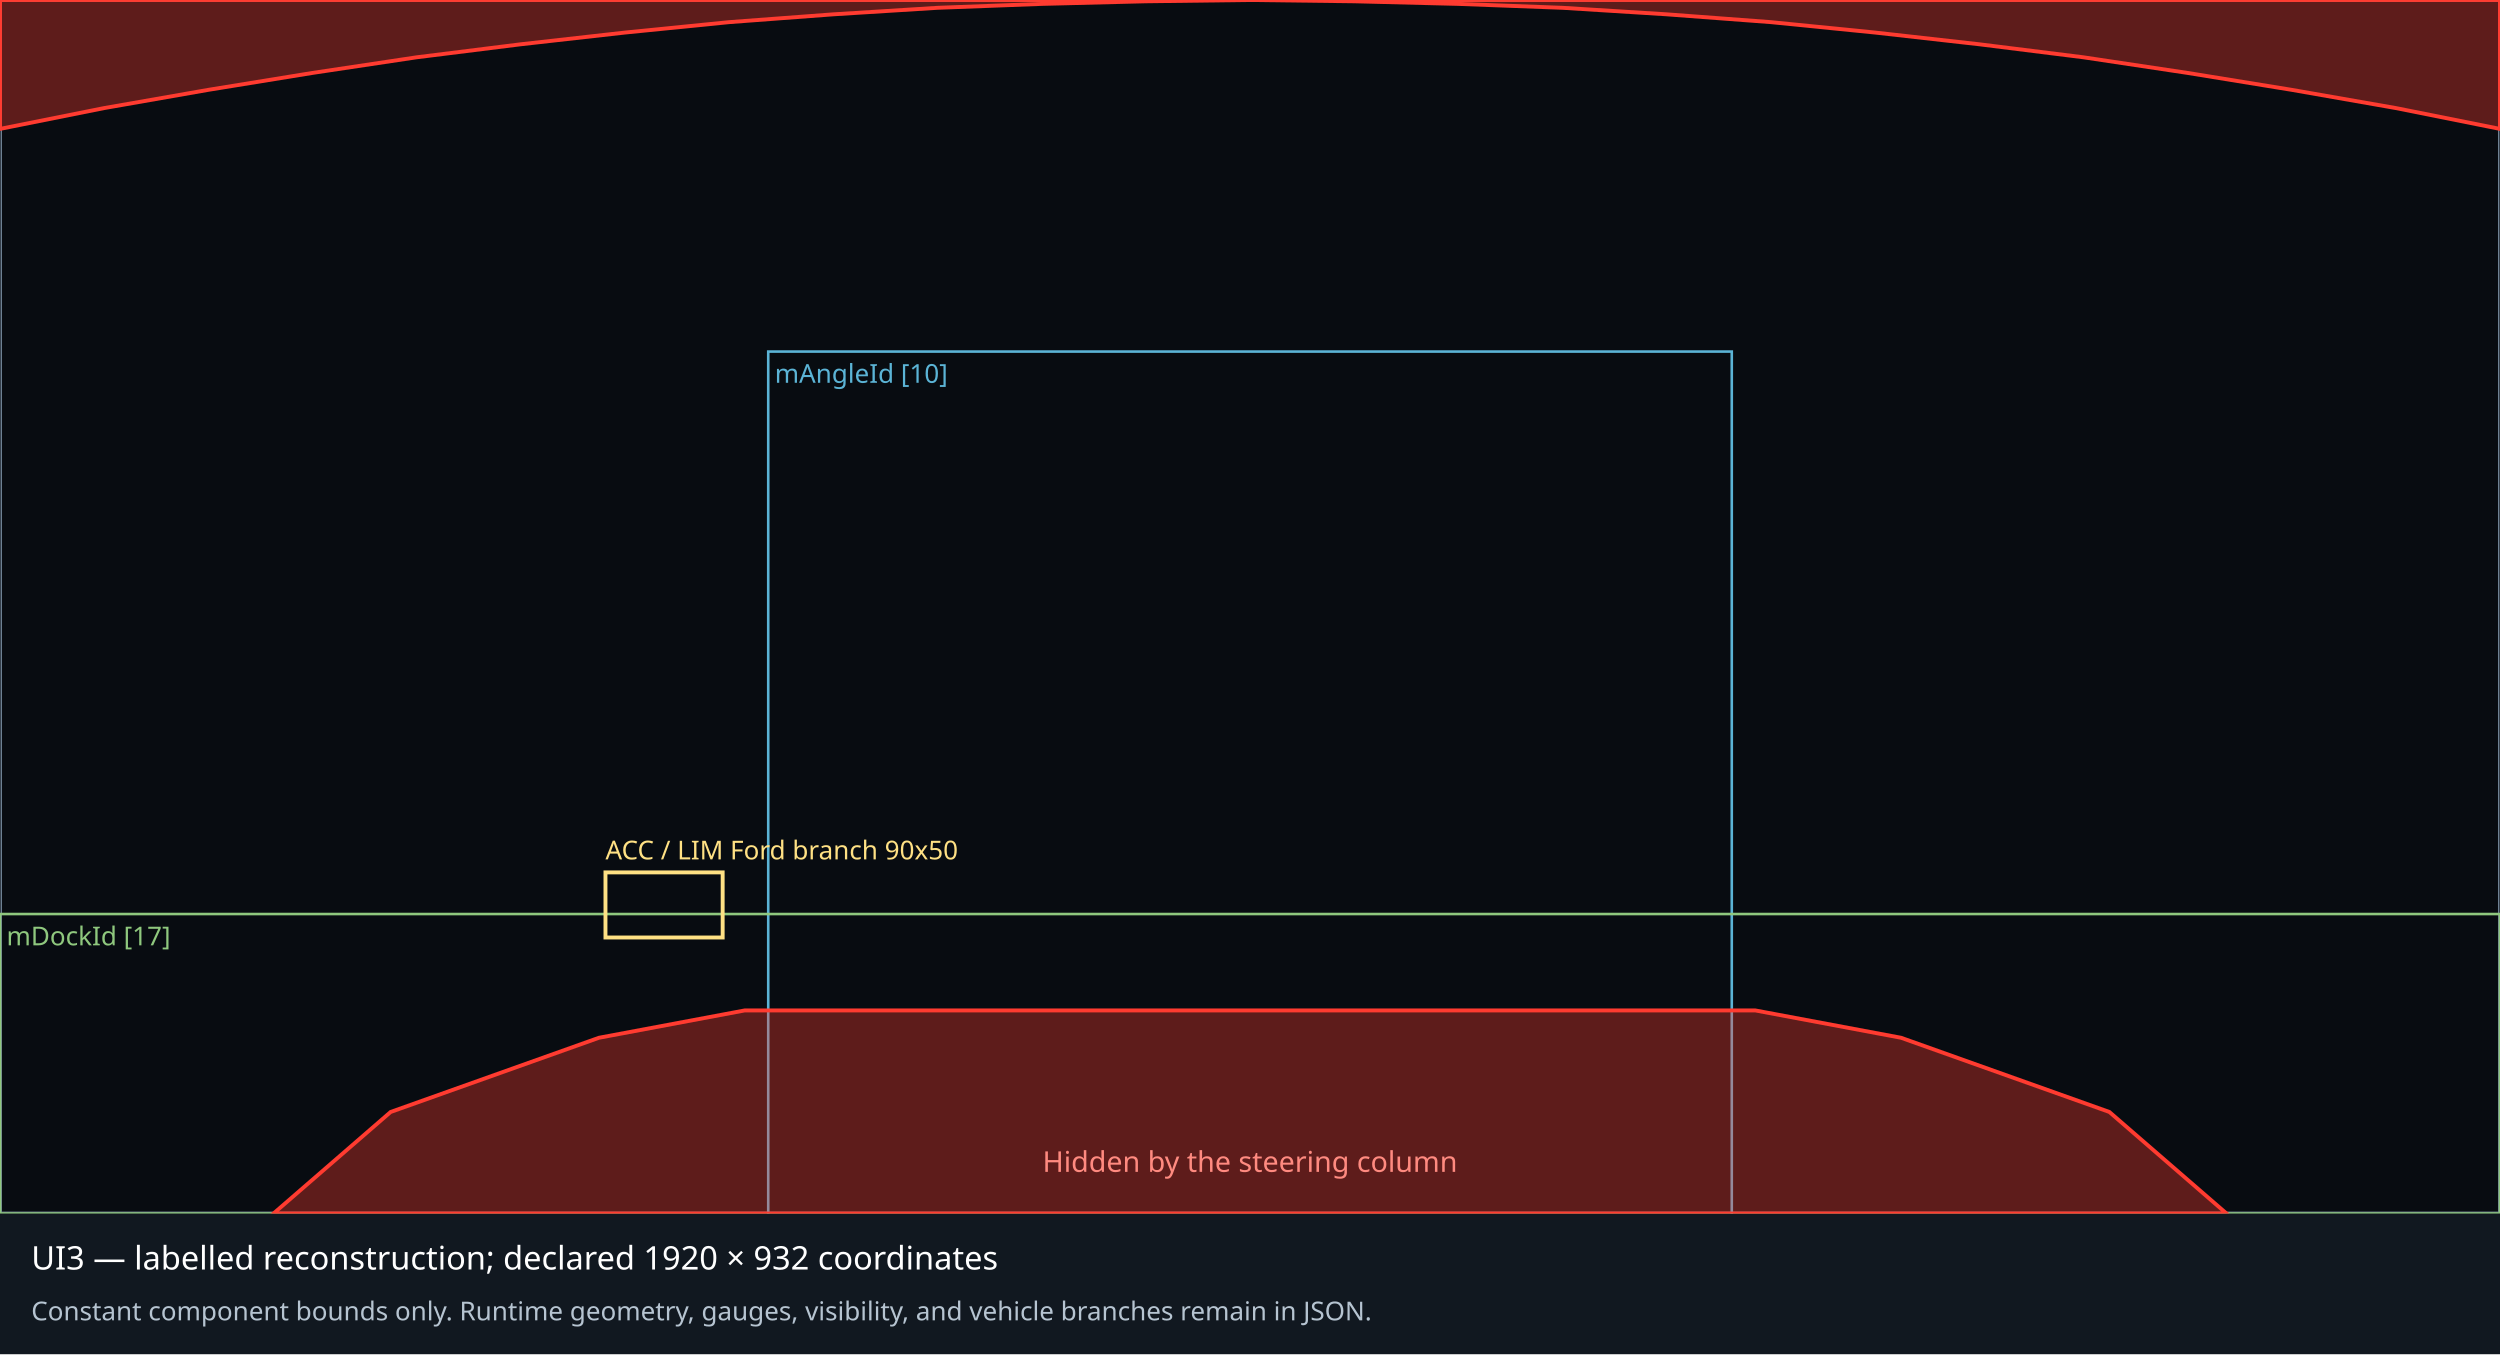
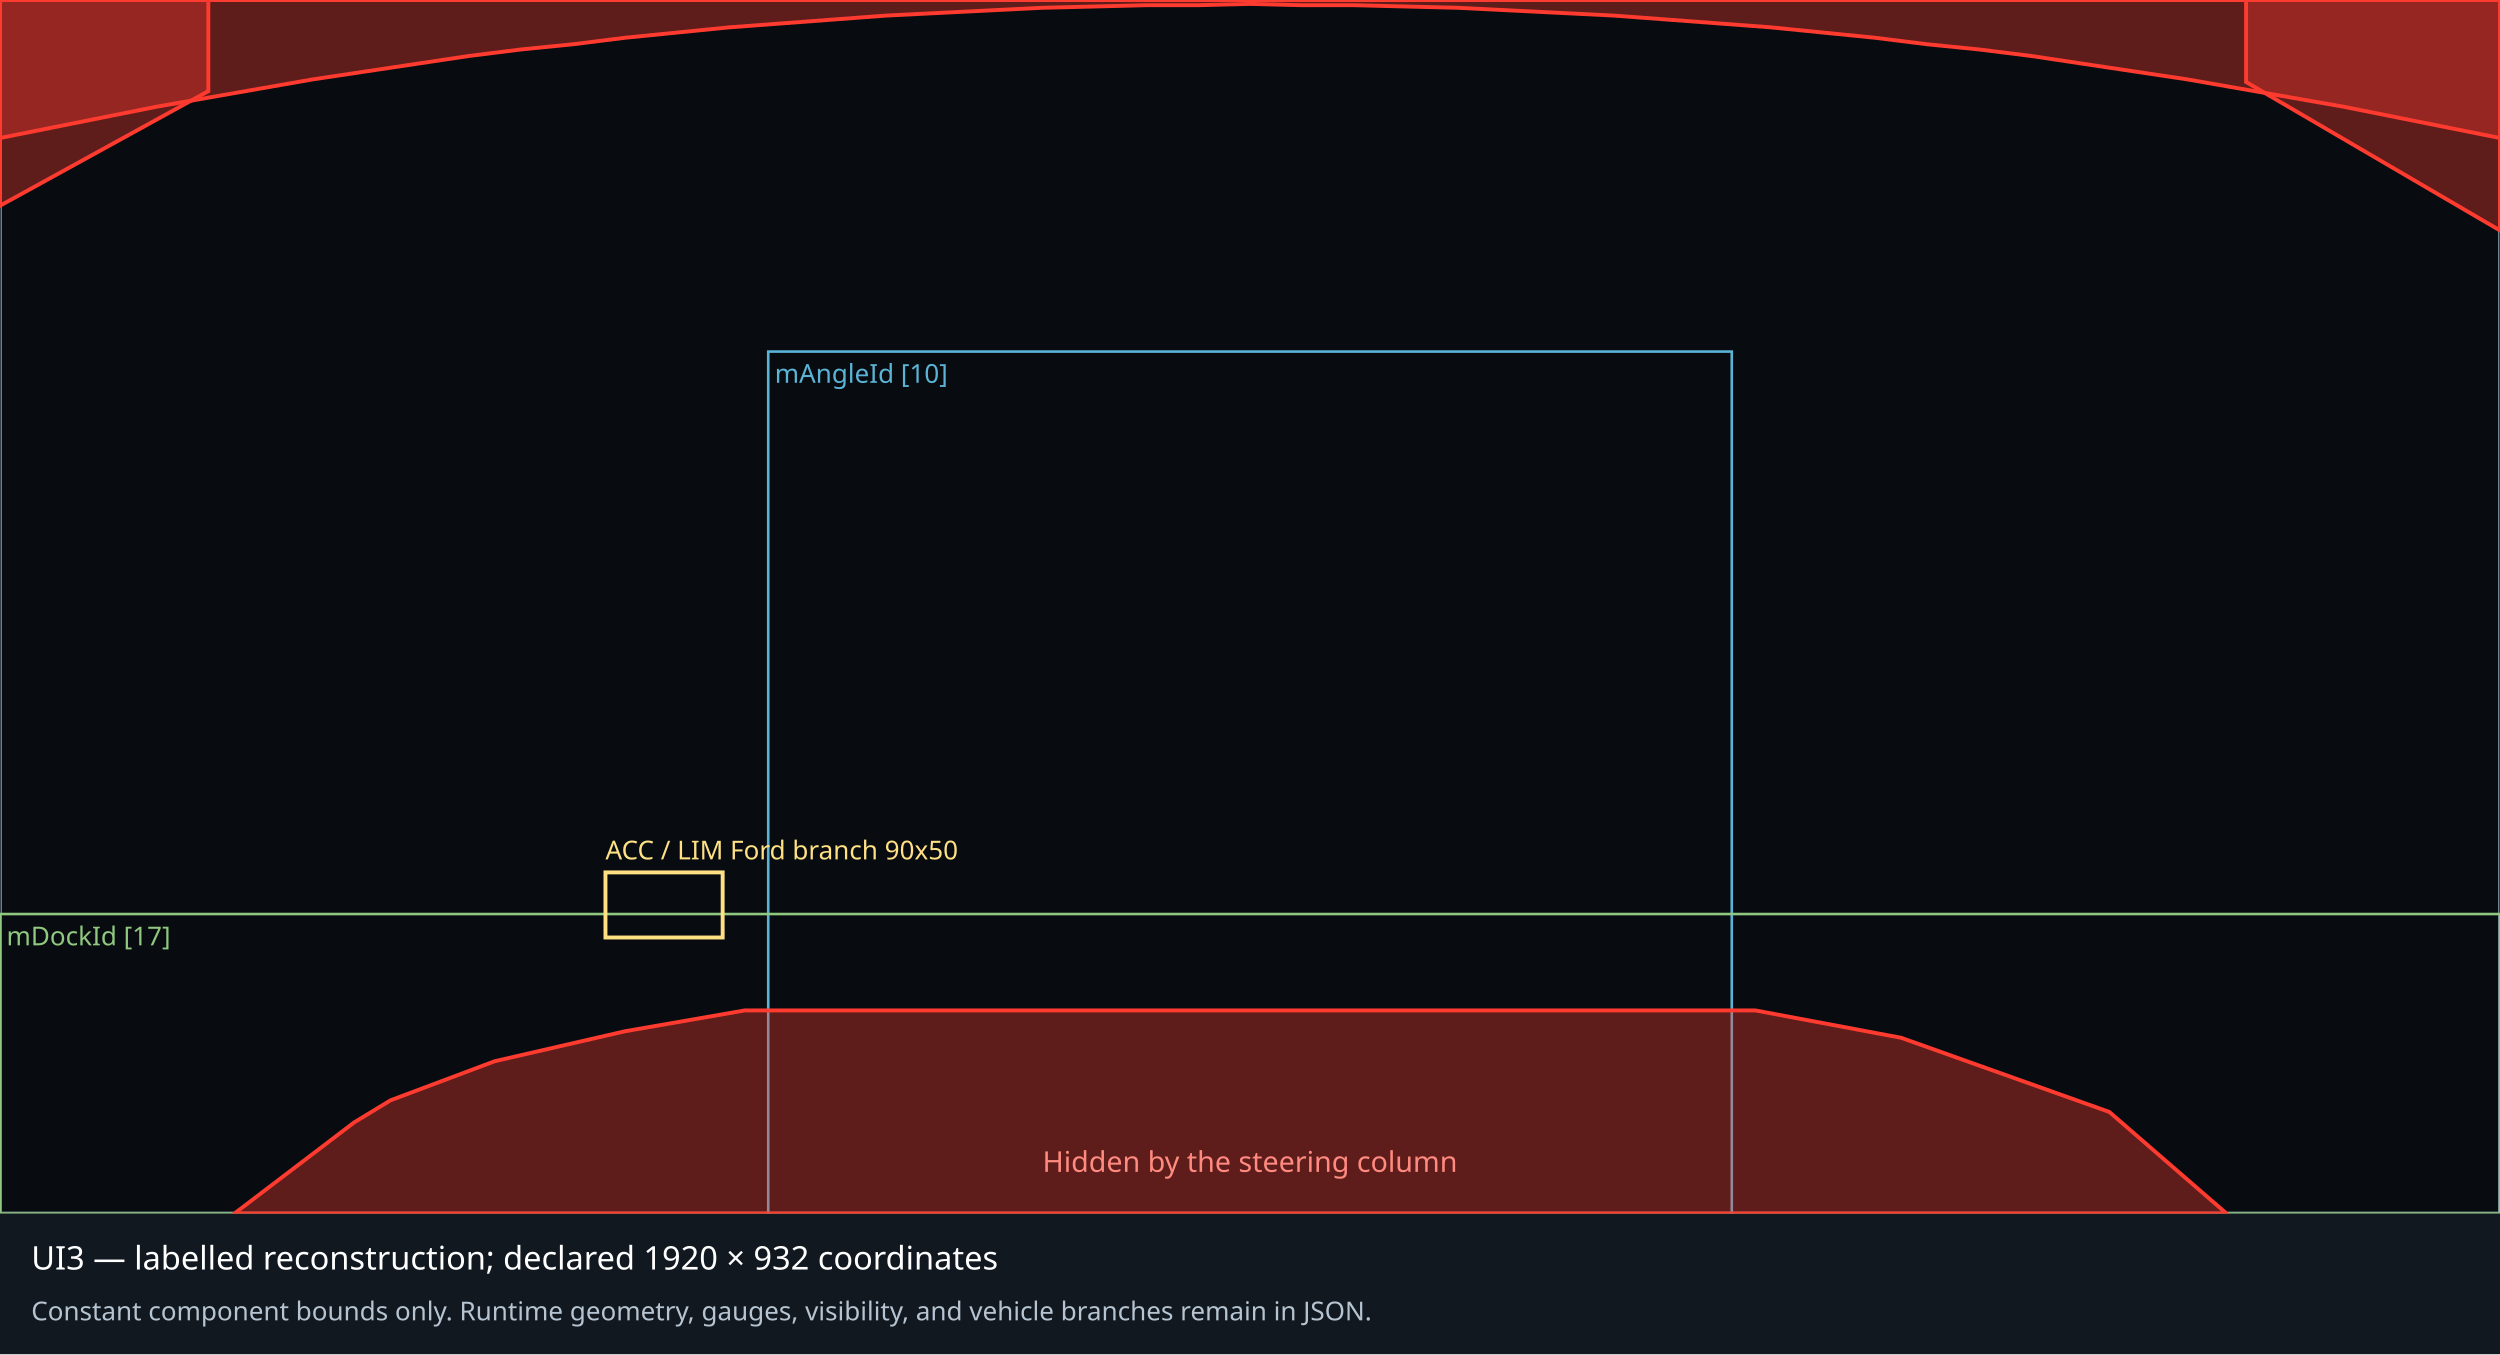
<svg xmlns="http://www.w3.org/2000/svg" width="1920" height="1040" viewBox="0 0 1920 1040">
  <rect width="1920" height="1040" fill="#111820" />
  <rect x="1" y="1" width="1918" height="930" fill="#080c11" stroke="#738699" />
  <text x="24" y="975" fill="white" font-family="sans-serif" font-size="25">UI3 — labelled reconstruction; declared 1920 × 932 coordinates</text>
  <text x="24" y="1014" fill="#b6c4d1" font-family="sans-serif" font-size="20">Constant component bounds only. Runtime geometry, gauges, visibility, and vehicle branches remain in JSON.</text>
  <defs>
    <clipPath id="canvas">
      <rect width="1920" height="932" />
    </clipPath>
  </defs>
  <g clip-path="url(#canvas)">
    <rect x="590.0" y="270.0" width="740.0" height="740.0" fill="none" stroke="#5bb4d6" stroke-width="2" />
    <text x="595.0" y="294.0" fill="#5bb4d6" font-family="sans-serif" font-size="20">mAngleId [10]</text>
    <rect x="0" y="702.0" width="1920.0" height="230.0" fill="none" stroke="#8fc87e" stroke-width="2" />
    <text x="5" y="726.0" fill="#8fc87e" font-family="sans-serif" font-size="20">mDockId [17]</text>
    <rect x="465" y="670" width="90" height="50" fill="none" stroke="#ffe184" stroke-width="3" />
    <text x="465" y="660" fill="#ffe184" font-family="sans-serif" font-size="20">ACC / LIM Ford branch 90x50</text>
-     <polygon points="0,0 1920,0 1920,99 1840,83 1760,69 1680,56 1600,44 1520,34 1440,25 1360,17 1280,11 1200,6 1120,3 1040,1 960,0 880,1 800,3 720,6 640,11 560,17 480,25 400,34 320,44 240,56 160,69 80,83 0,99" fill="#ff3b30" fill-opacity="0.35" stroke="#ff3b30" stroke-width="3" />
-     <polygon points="210,932 300,854 460,797 572,776 1348,776 1460,797 1620,854 1710,932" fill="#ff3b30" fill-opacity="0.35" stroke="#ff3b30" stroke-width="3" />
+     <polygon points="0,0 1920,0 1920,106 1880,98 1840,90 1800,82 1760,75 1720,68 1680,61 1640,55 1600,49 1560,43 1520,38 1480,34 1440,29 1400,25 1360,21 1320,18 1280,15 1240,12 1200,10 1160,8 1120,6 1080,5 1040,4 1000,4 960,3 920,4 880,4 840,5 800,6 760,8 720,10 680,12 640,15 600,18 560,21 520,25 480,29 440,34 400,38 360,43 320,49 280,55 240,61 200,68 160,75 120,82 80,90 40,98 0,106" fill="#ff3b30" fill-opacity="0.35" stroke="#ff3b30" stroke-width="3" />
+     <polygon points="180,932 272,862 300,845 380,815 480,792 572,776 1348,776 1460,797 1620,854 1710,932" fill="#ff3b30" fill-opacity="0.35" stroke="#ff3b30" stroke-width="3" />
+     <polygon points="0,0 160,0 160,70 0,158" fill="#ff3b30" fill-opacity="0.35" stroke="#ff3b30" stroke-width="3" />
+     <polygon points="1725,0 1920,0 1920,177 1725,63" fill="#ff3b30" fill-opacity="0.35" stroke="#ff3b30" stroke-width="3" />
    <text x="960" y="900" fill="#ff8a80" font-family="sans-serif" font-size="22" text-anchor="middle">Hidden by the steering column</text>
  </g>
</svg>
